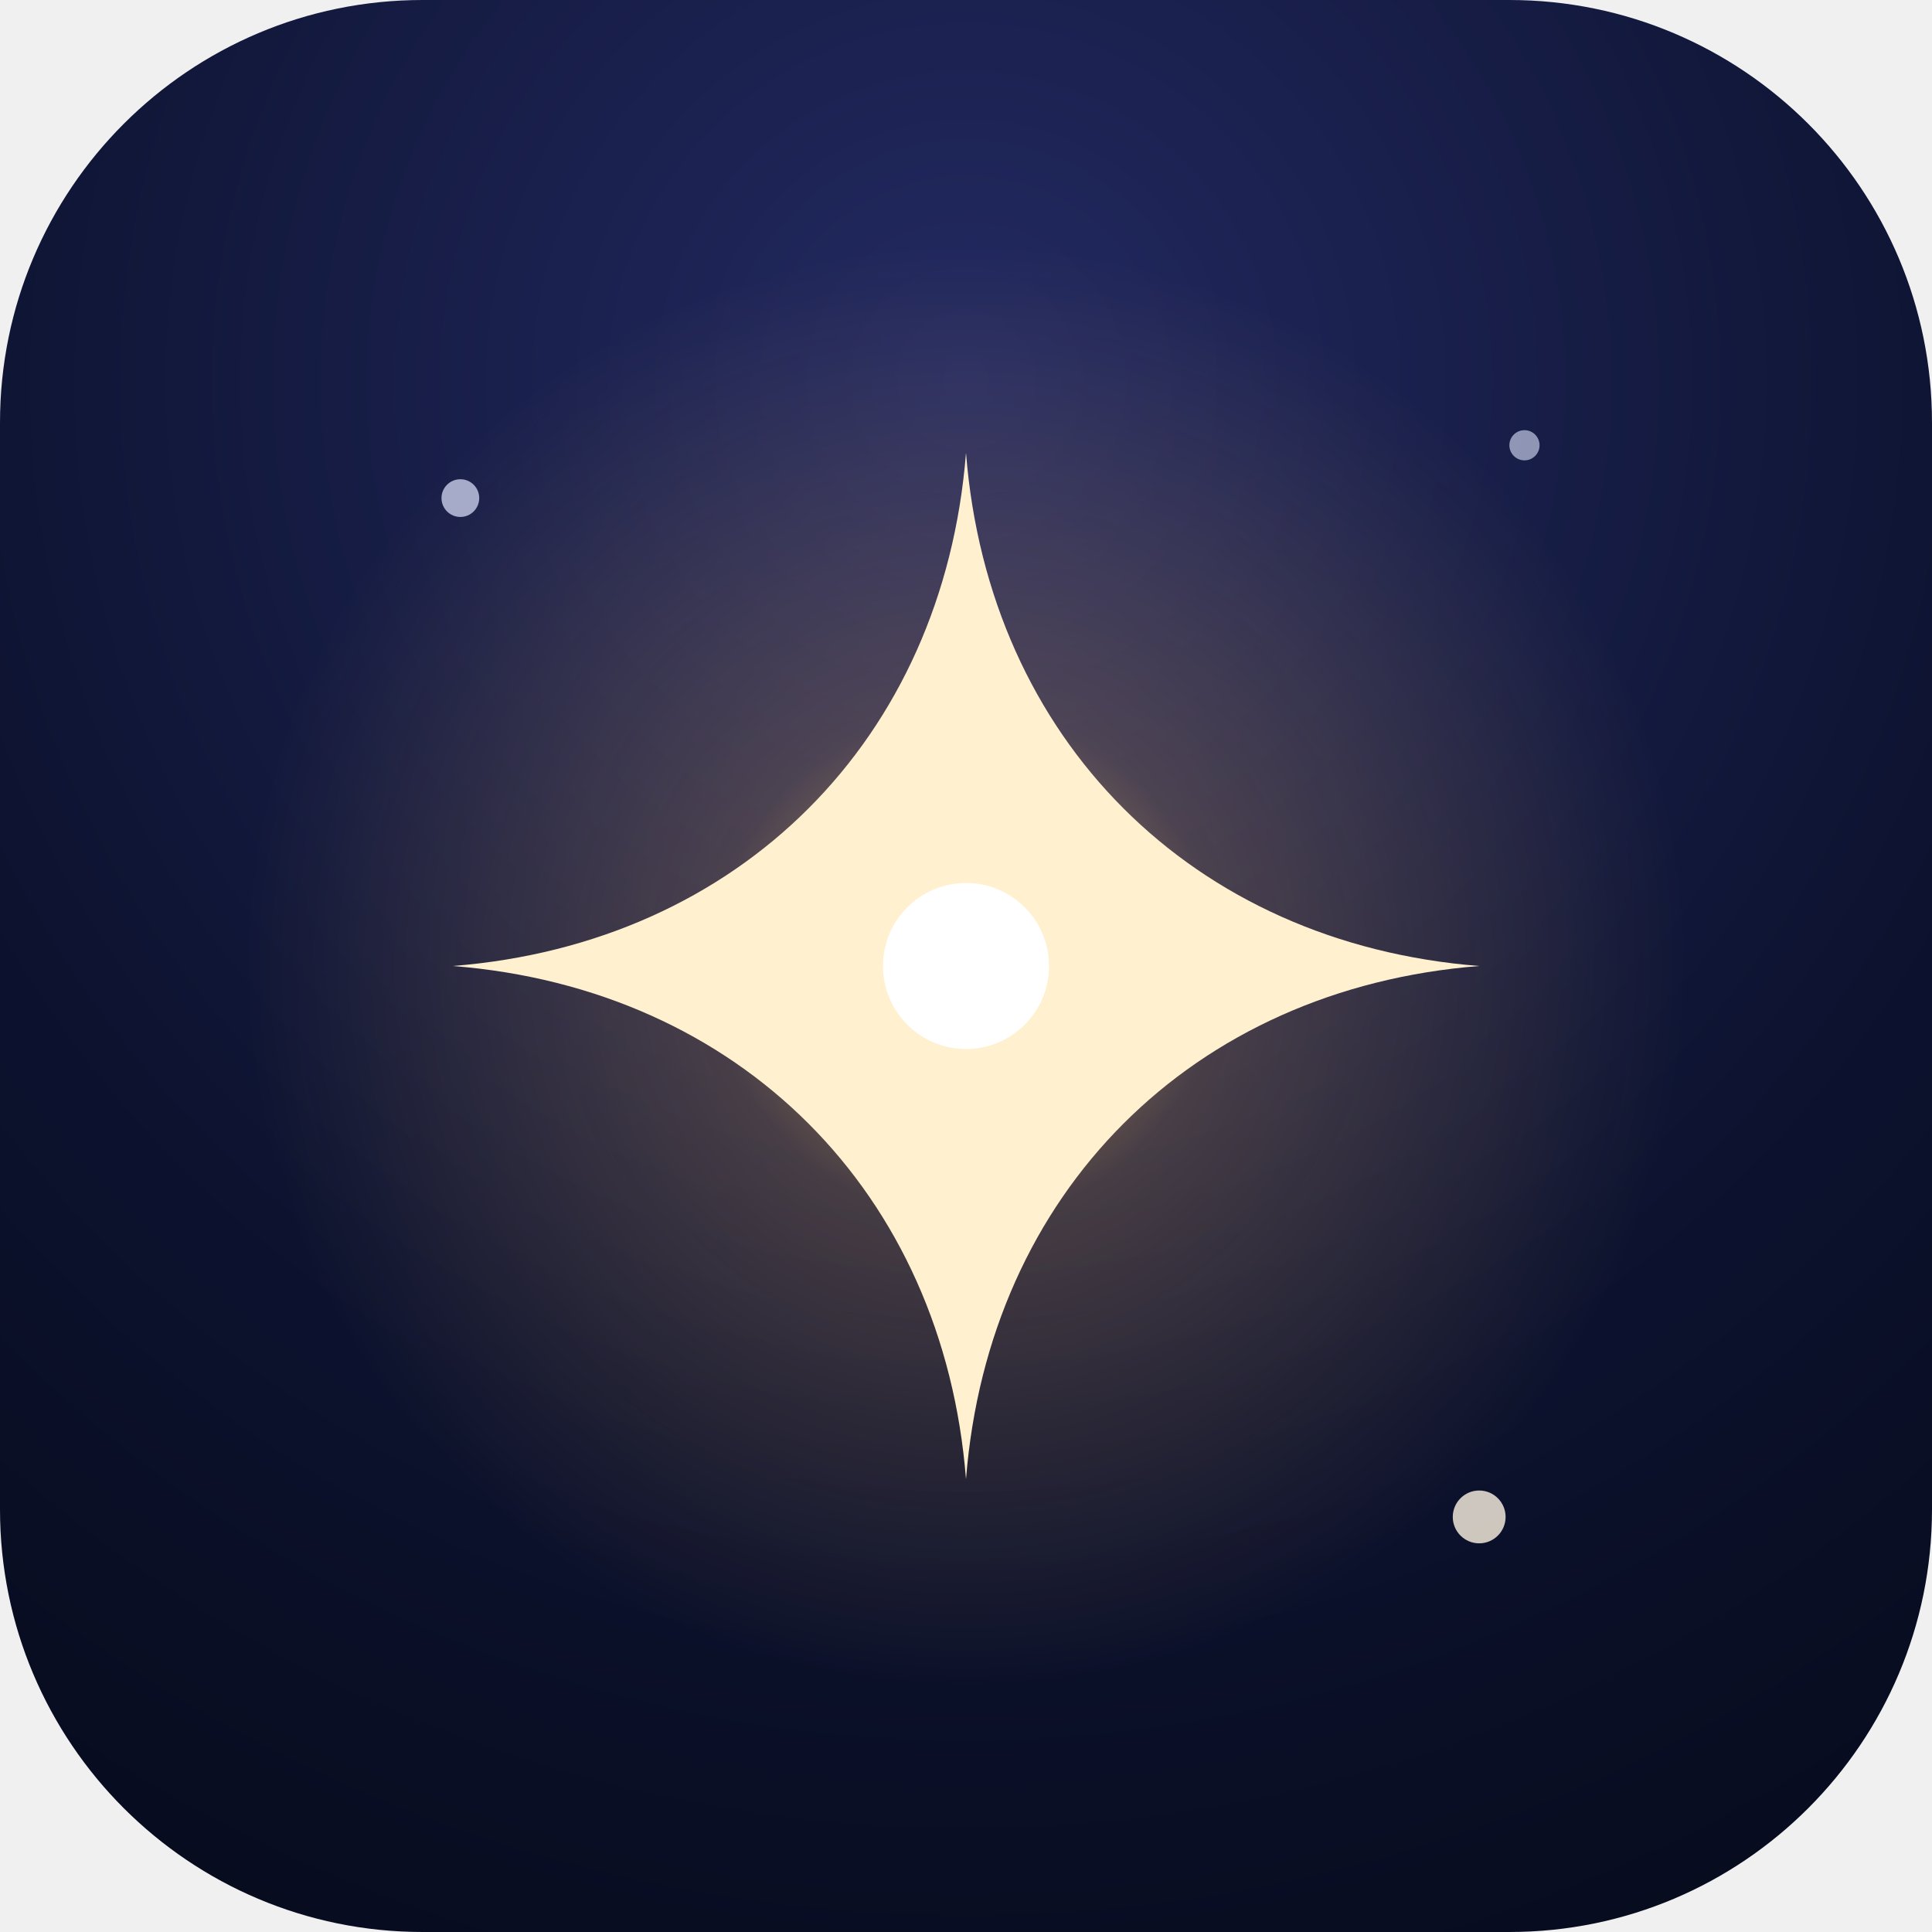
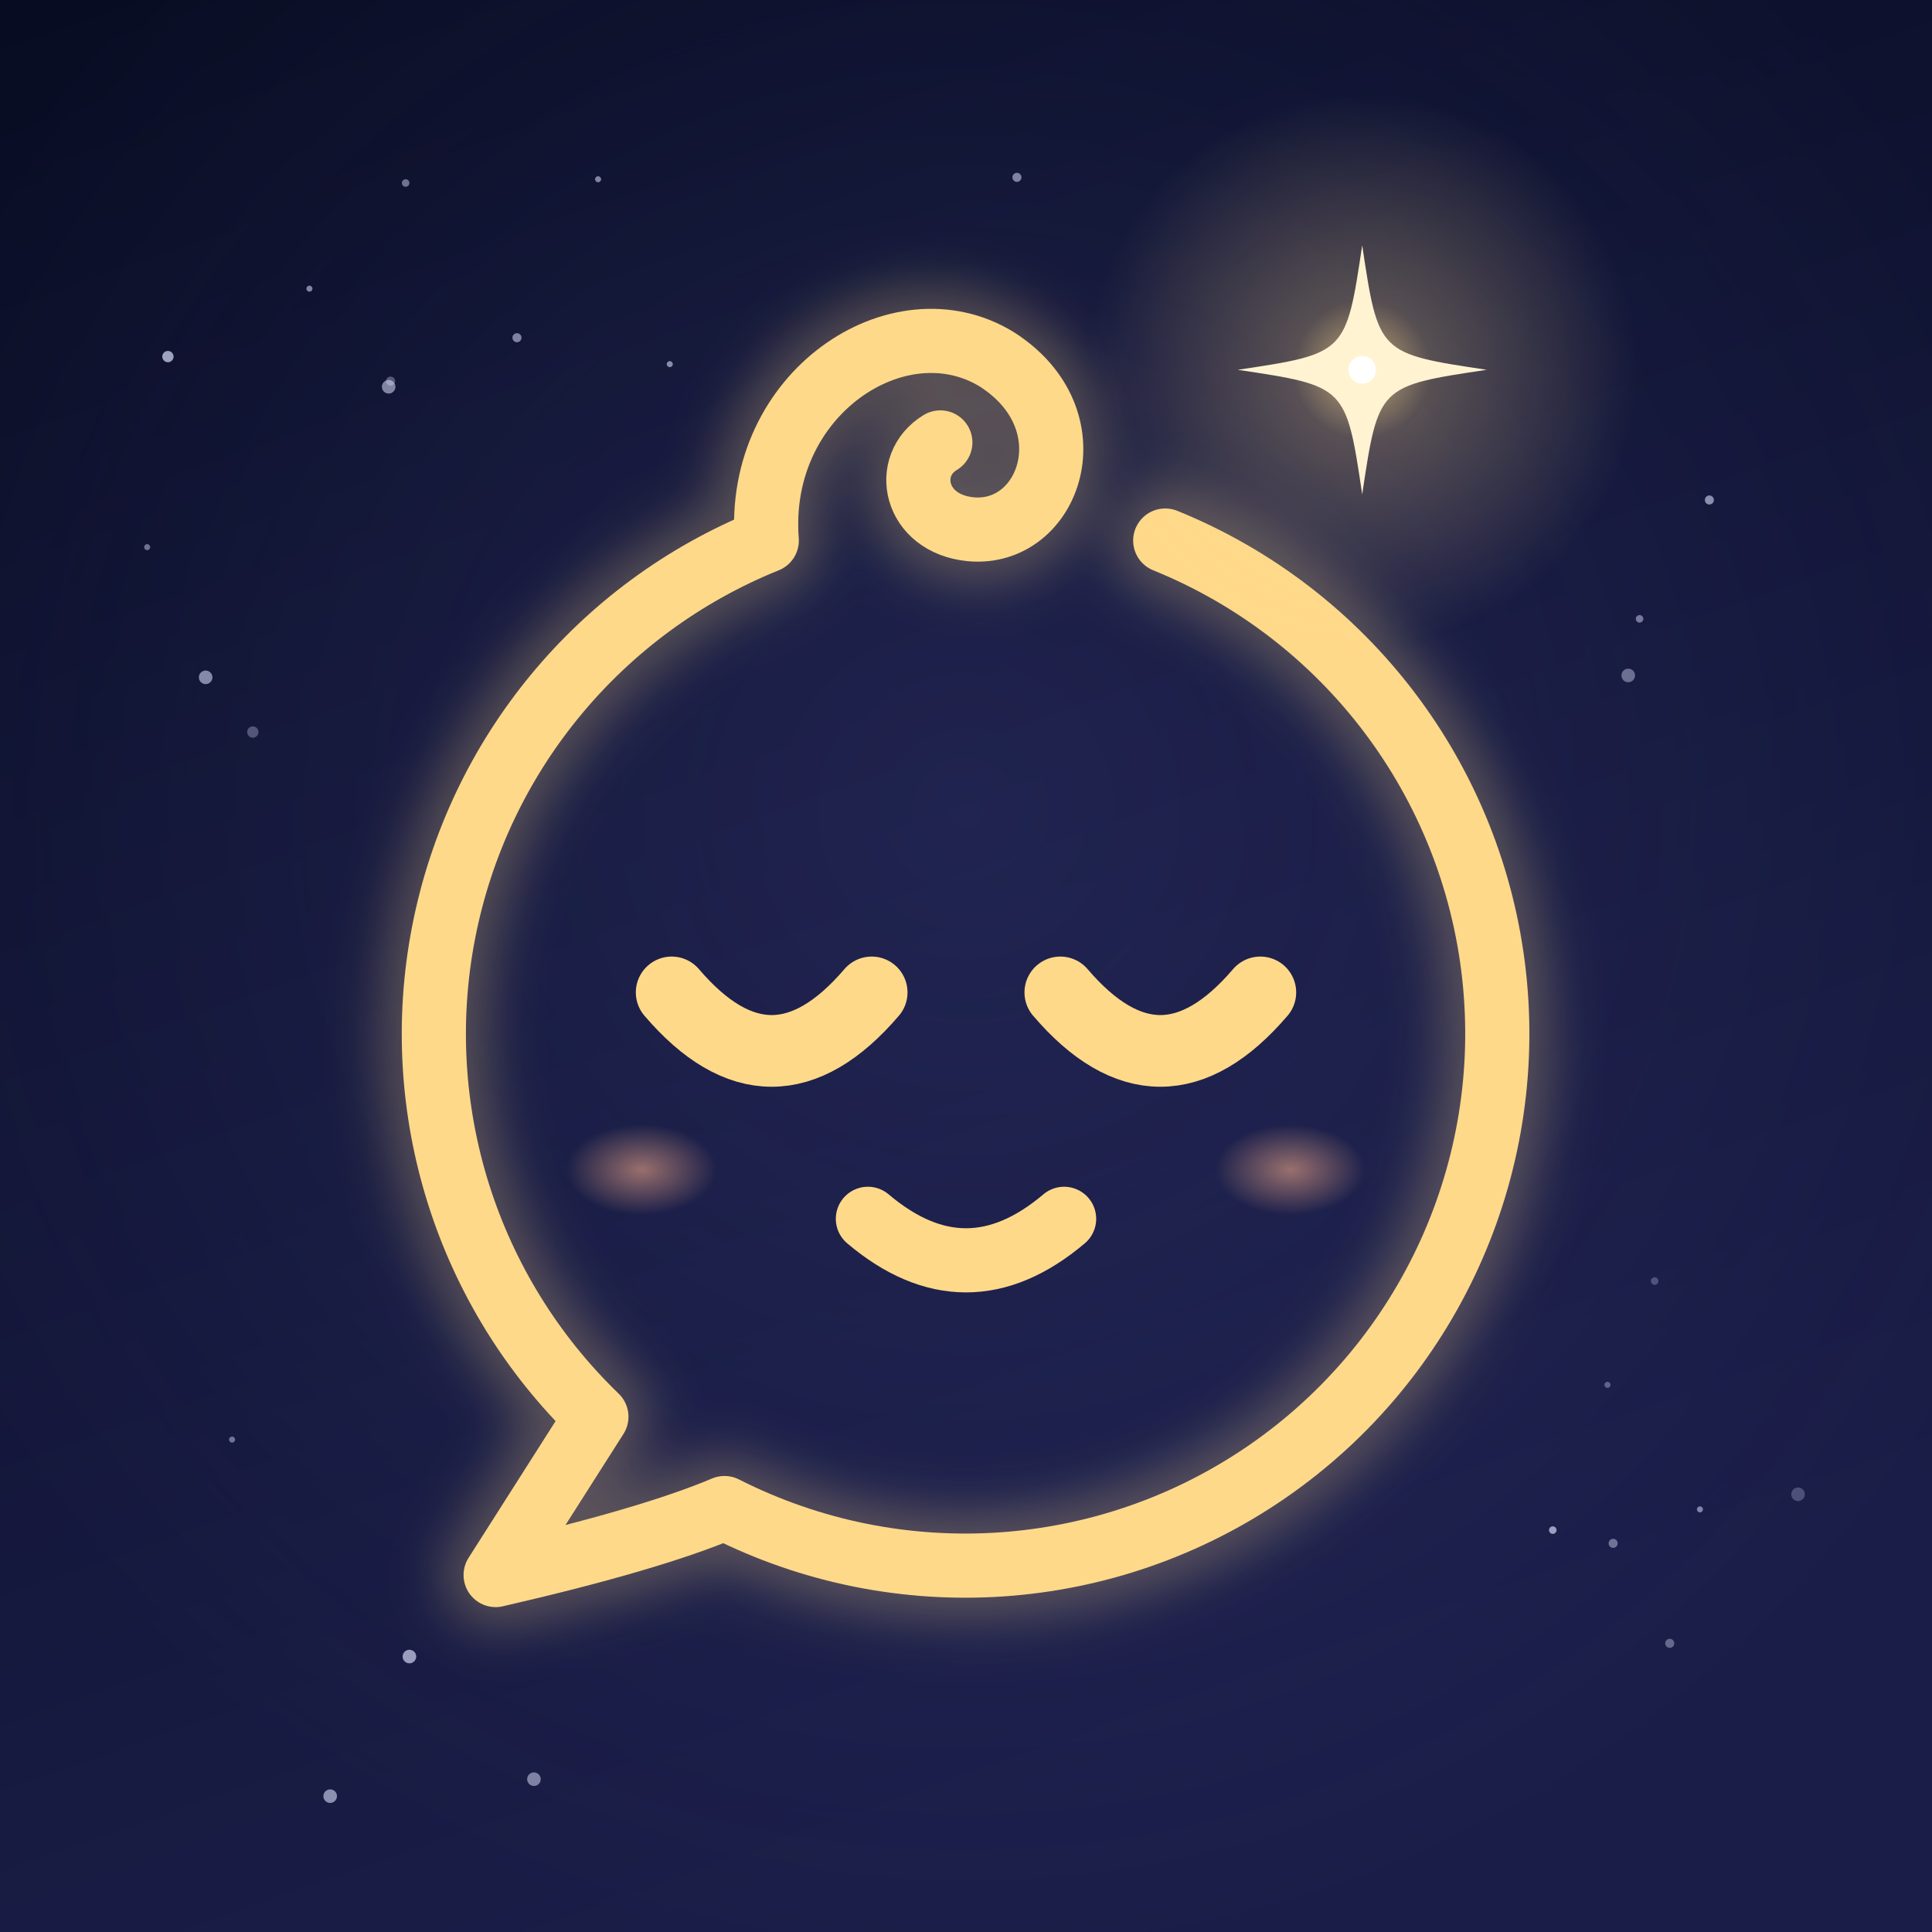
- <svg xmlns="http://www.w3.org/2000/svg" viewBox="0 0 512 512">
+ <svg xmlns="http://www.w3.org/2000/svg" viewBox="0 0 1024 1024" width="1024" height="1024">
  <defs>
-     <radialGradient id="bg" cx="50%" cy="20%" r="90%">
-       <stop offset="0" stop-color="#232a62" />
-       <stop offset=".6" stop-color="#0d1330" />
-       <stop offset="1" stop-color="#070b1d" />
+     <linearGradient id="bg" x1="0" y1="0" x2="0.35" y2="1">
+       <stop offset="0" stop-color="#080c22" />
+       <stop offset="1" stop-color="#1a1d47" />
+     </linearGradient>
+     <radialGradient id="haze" cx="0.5" cy="0.42" r="0.6">
+       <stop offset="0" stop-color="#6c6fd8" stop-opacity="0.16" />
+       <stop offset="1" stop-color="#6c6fd8" stop-opacity="0" />
    </radialGradient>
-     <radialGradient id="glow" cx="50%" cy="50%" r="50%">
-       <stop offset="0" stop-color="#ffc86e" stop-opacity=".75" />
-       <stop offset=".35" stop-color="#ffbe64" stop-opacity=".22" />
-       <stop offset="1" stop-color="#ffbe64" stop-opacity="0" />
+     <radialGradient id="glowGold">
+       <stop offset="0" stop-color="#ffd98a" stop-opacity="0.75" />
+       <stop offset="0.25" stop-color="#ffd98a" stop-opacity="0.28" />
+       <stop offset="1" stop-color="#ffd98a" stop-opacity="0" />
    </radialGradient>
+     <radialGradient id="glowLav">
+       <stop offset="0" stop-color="#b9b7ff" stop-opacity="0.6" />
+       <stop offset="0.3" stop-color="#b9b7ff" stop-opacity="0.18" />
+       <stop offset="1" stop-color="#b9b7ff" stop-opacity="0" />
+     </radialGradient>
+     <linearGradient id="goldInk" x1="0" y1="0" x2="0" y2="1">
+       <stop offset="0" stop-color="#ffe7b0" />
+       <stop offset="1" stop-color="#f3c46e" />
+     </linearGradient>
+     <radialGradient id="blush">
+       <stop offset="0" stop-color="#ffb18a" stop-opacity="0.55" />
+       <stop offset="1" stop-color="#ffb18a" stop-opacity="0" />
+     </radialGradient>
+     <filter id="soft" x="-30%" y="-30%" width="160%" height="160%">
+       <feGaussianBlur stdDeviation="14" />
+     </filter>
  </defs>
-   <rect width="512" height="512" rx="112" fill="url(#bg)" />
-   <circle cx="256" cy="256" r="190" fill="url(#glow)" />
-   <path d="M256 120c6 76 60 130 136 136-76 6-130 60-136 136-6-76-60-130-136-136 76-6 130-60 136-136Z" fill="#fff1cf" />
-   <circle cx="256" cy="256" r="22" fill="#fff" />
-   <circle cx="122" cy="132" r="5" fill="#dfe6ff" opacity=".7" />
-   <circle cx="392" cy="402" r="7" fill="#fff5e4" opacity=".8" />
-   <circle cx="404" cy="118" r="4" fill="#dfe6ff" opacity=".6" />
+   <rect width="1024" height="1024" fill="url(#bg)" />
+   <rect width="1024" height="1024" fill="url(#haze)" />
+   <circle cx="217" cy="878" r="3.6" fill="#dfe3ff" opacity="0.65" />
+   <circle cx="78" cy="290" r="1.6" fill="#dfe3ff" opacity="0.45" />
+   <circle cx="207" cy="202" r="2.4" fill="#dfe3ff" opacity="0.33" />
+   <circle cx="123" cy="763" r="1.6" fill="#dfe3ff" opacity="0.44" />
+   <circle cx="134" cy="388" r="3" fill="#dfe3ff" opacity="0.31" />
+   <circle cx="877" cy="679" r="2" fill="#dfe3ff" opacity="0.27" />
+   <circle cx="855" cy="818" r="2.4" fill="#dfe3ff" opacity="0.43" />
+   <circle cx="164" cy="153" r="1.6" fill="#dfe3ff" opacity="0.55" />
+   <circle cx="89" cy="189" r="3" fill="#dfe3ff" opacity="0.68" />
+   <circle cx="317" cy="95" r="1.6" fill="#dfe3ff" opacity="0.54" />
+   <circle cx="355" cy="193" r="1.6" fill="#dfe3ff" opacity="0.57" />
+   <circle cx="823" cy="811" r="2" fill="#dfe3ff" opacity="0.65" />
+   <circle cx="906" cy="265" r="2.4" fill="#dfe3ff" opacity="0.58" />
+   <circle cx="863" cy="358" r="3.6" fill="#dfe3ff" opacity="0.42" />
+   <circle cx="852" cy="734" r="1.6" fill="#dfe3ff" opacity="0.35" />
+   <circle cx="215" cy="97" r="2" fill="#dfe3ff" opacity="0.46" />
+   <circle cx="283" cy="943" r="3.6" fill="#dfe3ff" opacity="0.51" />
+   <circle cx="175" cy="952" r="3.6" fill="#dfe3ff" opacity="0.58" />
+   <circle cx="206" cy="205" r="3.6" fill="#dfe3ff" opacity="0.54" />
+   <circle cx="885" cy="871" r="2.4" fill="#dfe3ff" opacity="0.38" />
+   <circle cx="274" cy="179" r="2.4" fill="#dfe3ff" opacity="0.53" />
+   <circle cx="869" cy="328" r="2" fill="#dfe3ff" opacity="0.47" />
+   <circle cx="901" cy="800" r="1.6" fill="#dfe3ff" opacity="0.52" />
+   <circle cx="953" cy="792" r="3.6" fill="#dfe3ff" opacity="0.26" />
+   <circle cx="539" cy="94" r="2.4" fill="#dfe3ff" opacity="0.53" />
+   <circle cx="109" cy="359" r="3.6" fill="#dfe3ff" opacity="0.56" />
+   <path d="M617.6,286.5 A282,282 0 1 1 384.0,799.3 Q344.5,816.0 262.7,834.8 L316.1,750.9 A282,282 0 0 1 406.4,286.5 C400.4,208.5 476.4,158.5 528.4,190.5 C578.4,222.5 556.4,284.5 514.4,280.5 C484.4,277.5 478.4,246.5 498.4,234.5" fill="none" stroke="#ffd98a" stroke-linecap="round" stroke-linejoin="round" stroke-width="56" opacity="0.28" filter="url(#soft)" />
+   <path d="M617.6,286.5 A282,282 0 1 1 384.0,799.3 Q344.5,816.0 262.7,834.8 L316.1,750.9 A282,282 0 0 1 406.4,286.5 C400.4,208.5 476.4,158.5 528.4,190.5 C578.4,222.5 556.4,284.5 514.4,280.5 C484.4,277.5 478.4,246.5 498.4,234.5" fill="none" stroke="#ffd98a" stroke-linecap="round" stroke-linejoin="round" stroke-width="34" />
+   <path d="M356,526 Q409,588 462,526" fill="none" stroke="#ffd98a" stroke-linecap="round" stroke-linejoin="round" stroke-width="38" />
+   <path d="M562,526 Q615,588 668,526" fill="none" stroke="#ffd98a" stroke-linecap="round" stroke-linejoin="round" stroke-width="38" />
+   <path d="M460,646 Q512,690 564,646" fill="none" stroke="#ffd98a" stroke-linecap="round" stroke-linejoin="round" stroke-width="34" />
+   <ellipse cx="340" cy="620" rx="40" ry="24" fill="url(#blush)" />
+   <ellipse cx="684" cy="620" rx="40" ry="24" fill="url(#blush)" />
+   <circle cx="722" cy="196" r="145.2" fill="url(#glowGold)" />
+   <path d="M722.0,130.0 C730.6,187.4 730.6,187.4 788.0,196.0 C730.6,204.6 730.6,204.6 722.0,262.0 C713.4,204.6 713.4,204.6 656.0,196.0 C713.4,187.4 713.4,187.4 722.0,130.0Z" fill="#fff3d2" opacity="1.0" />
+   <circle cx="722" cy="196" r="7.3" fill="#ffffff" />
</svg>
